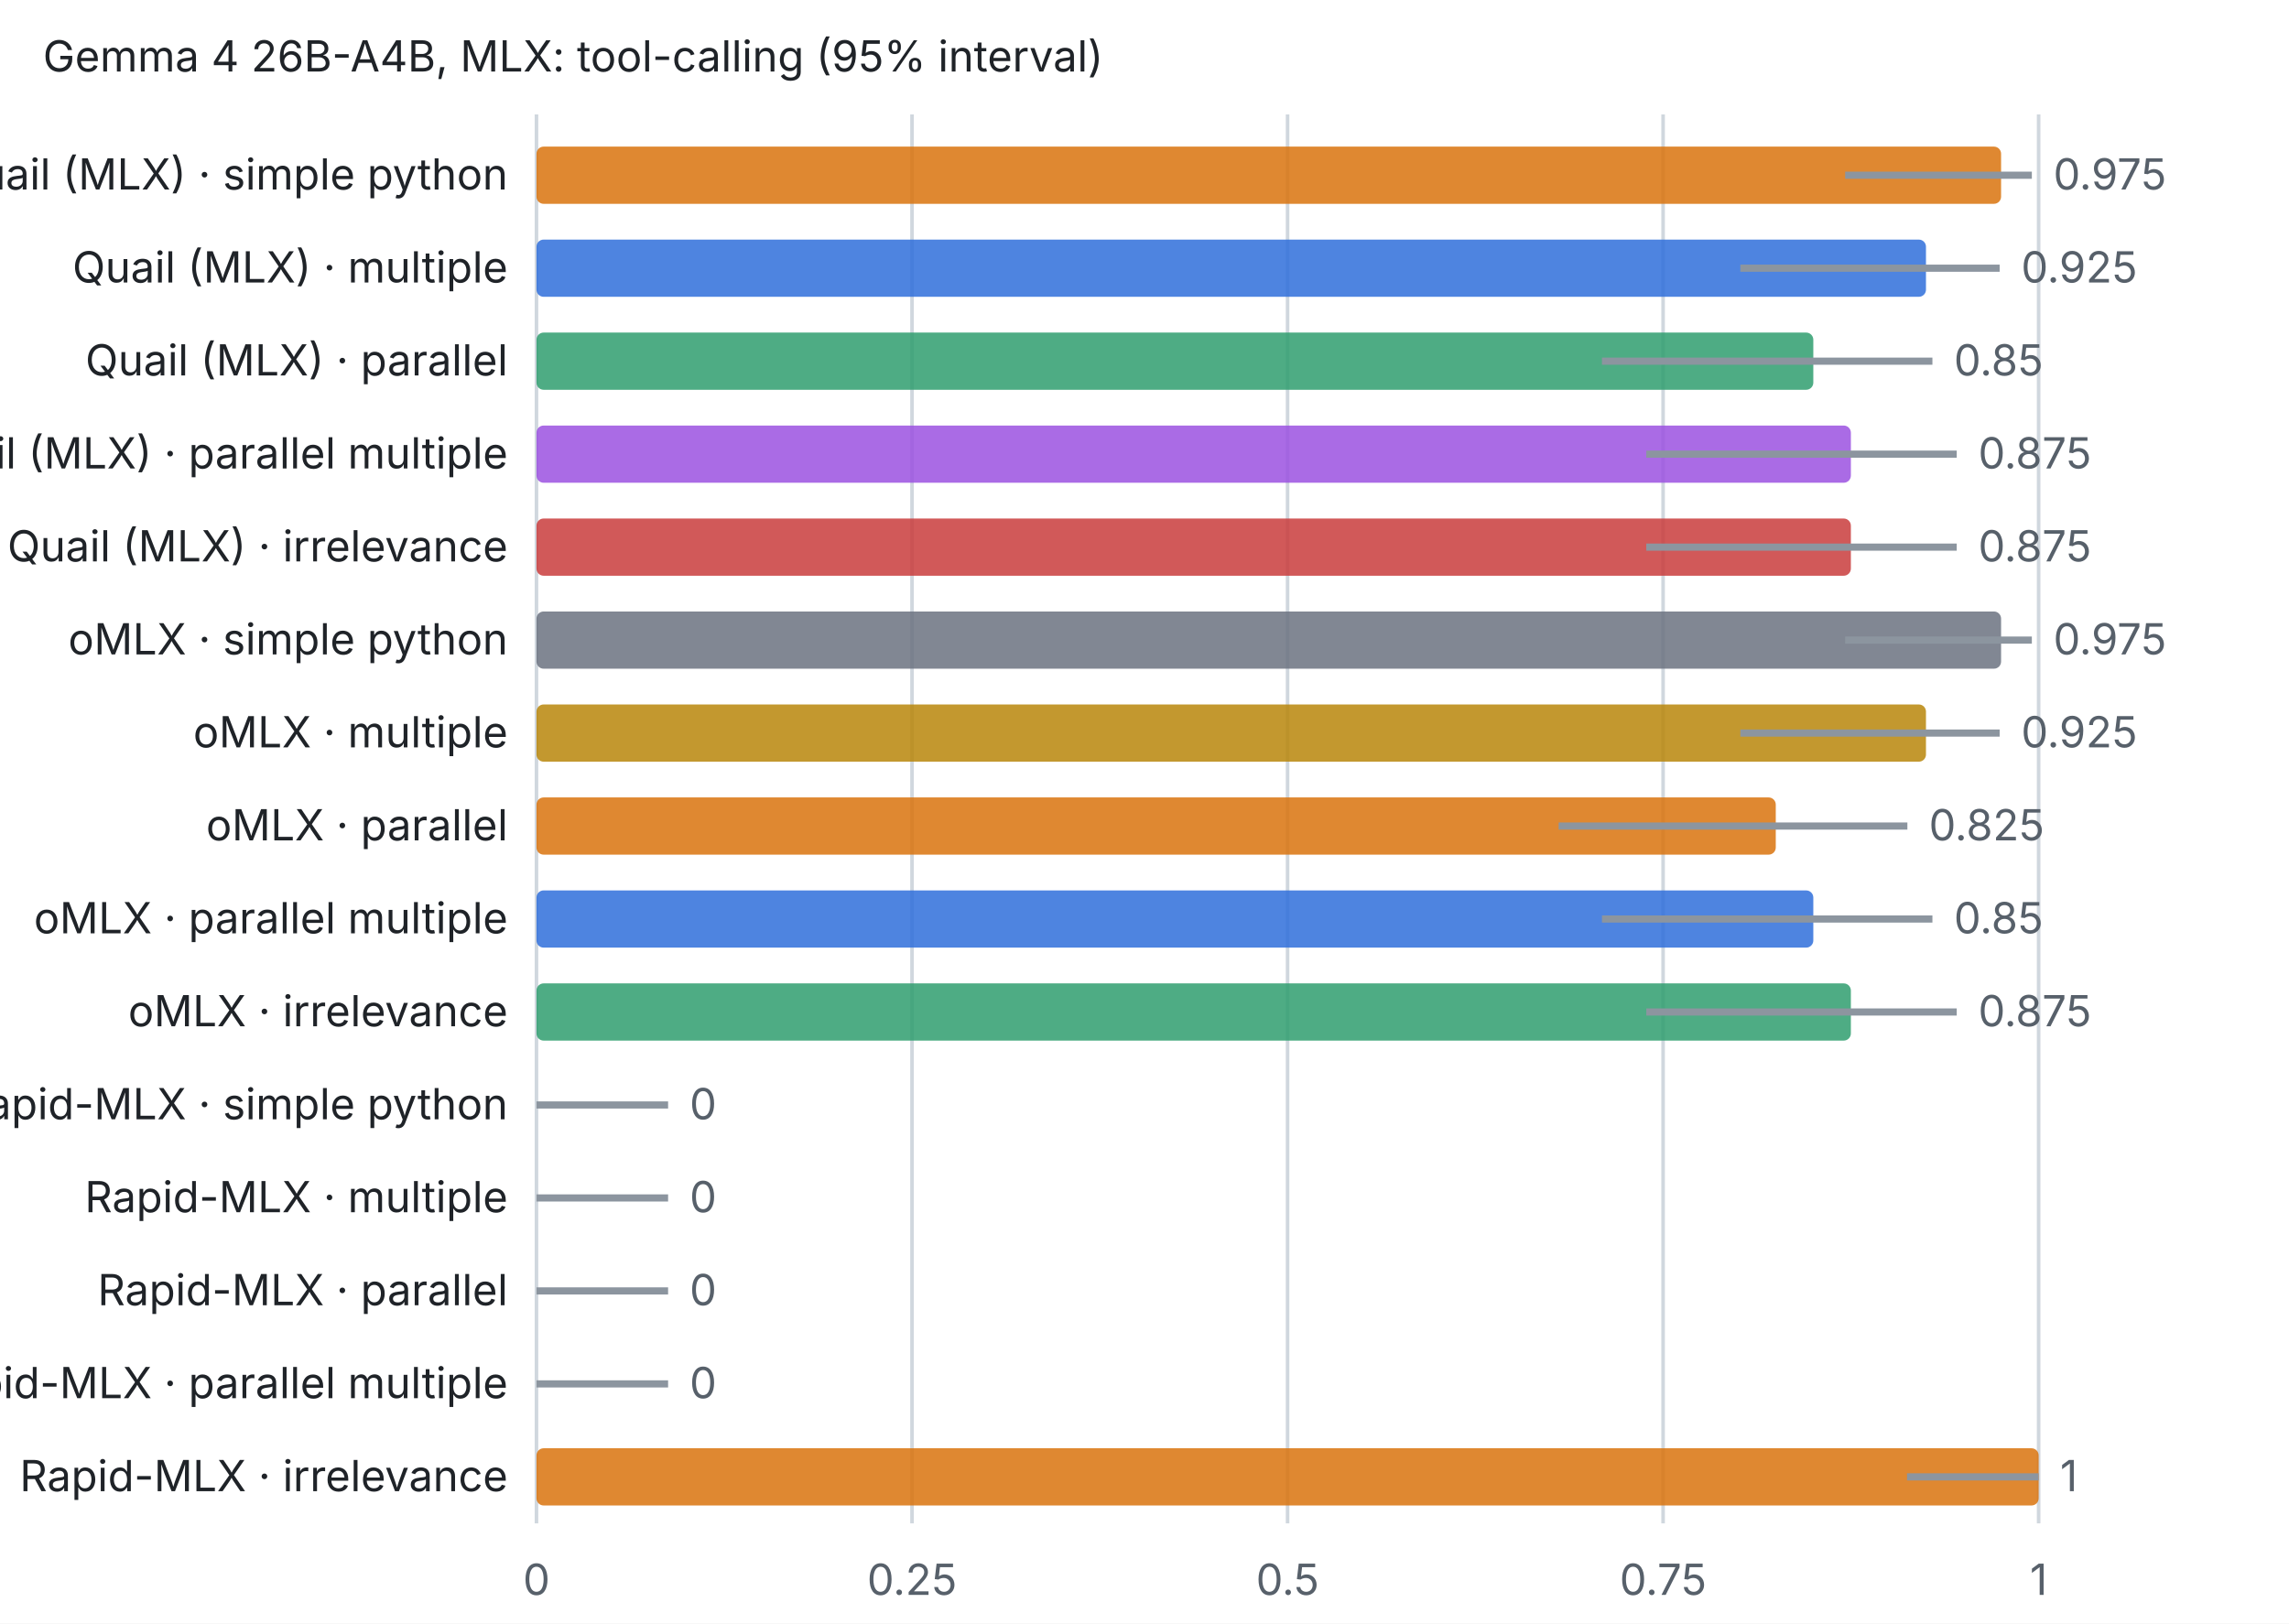
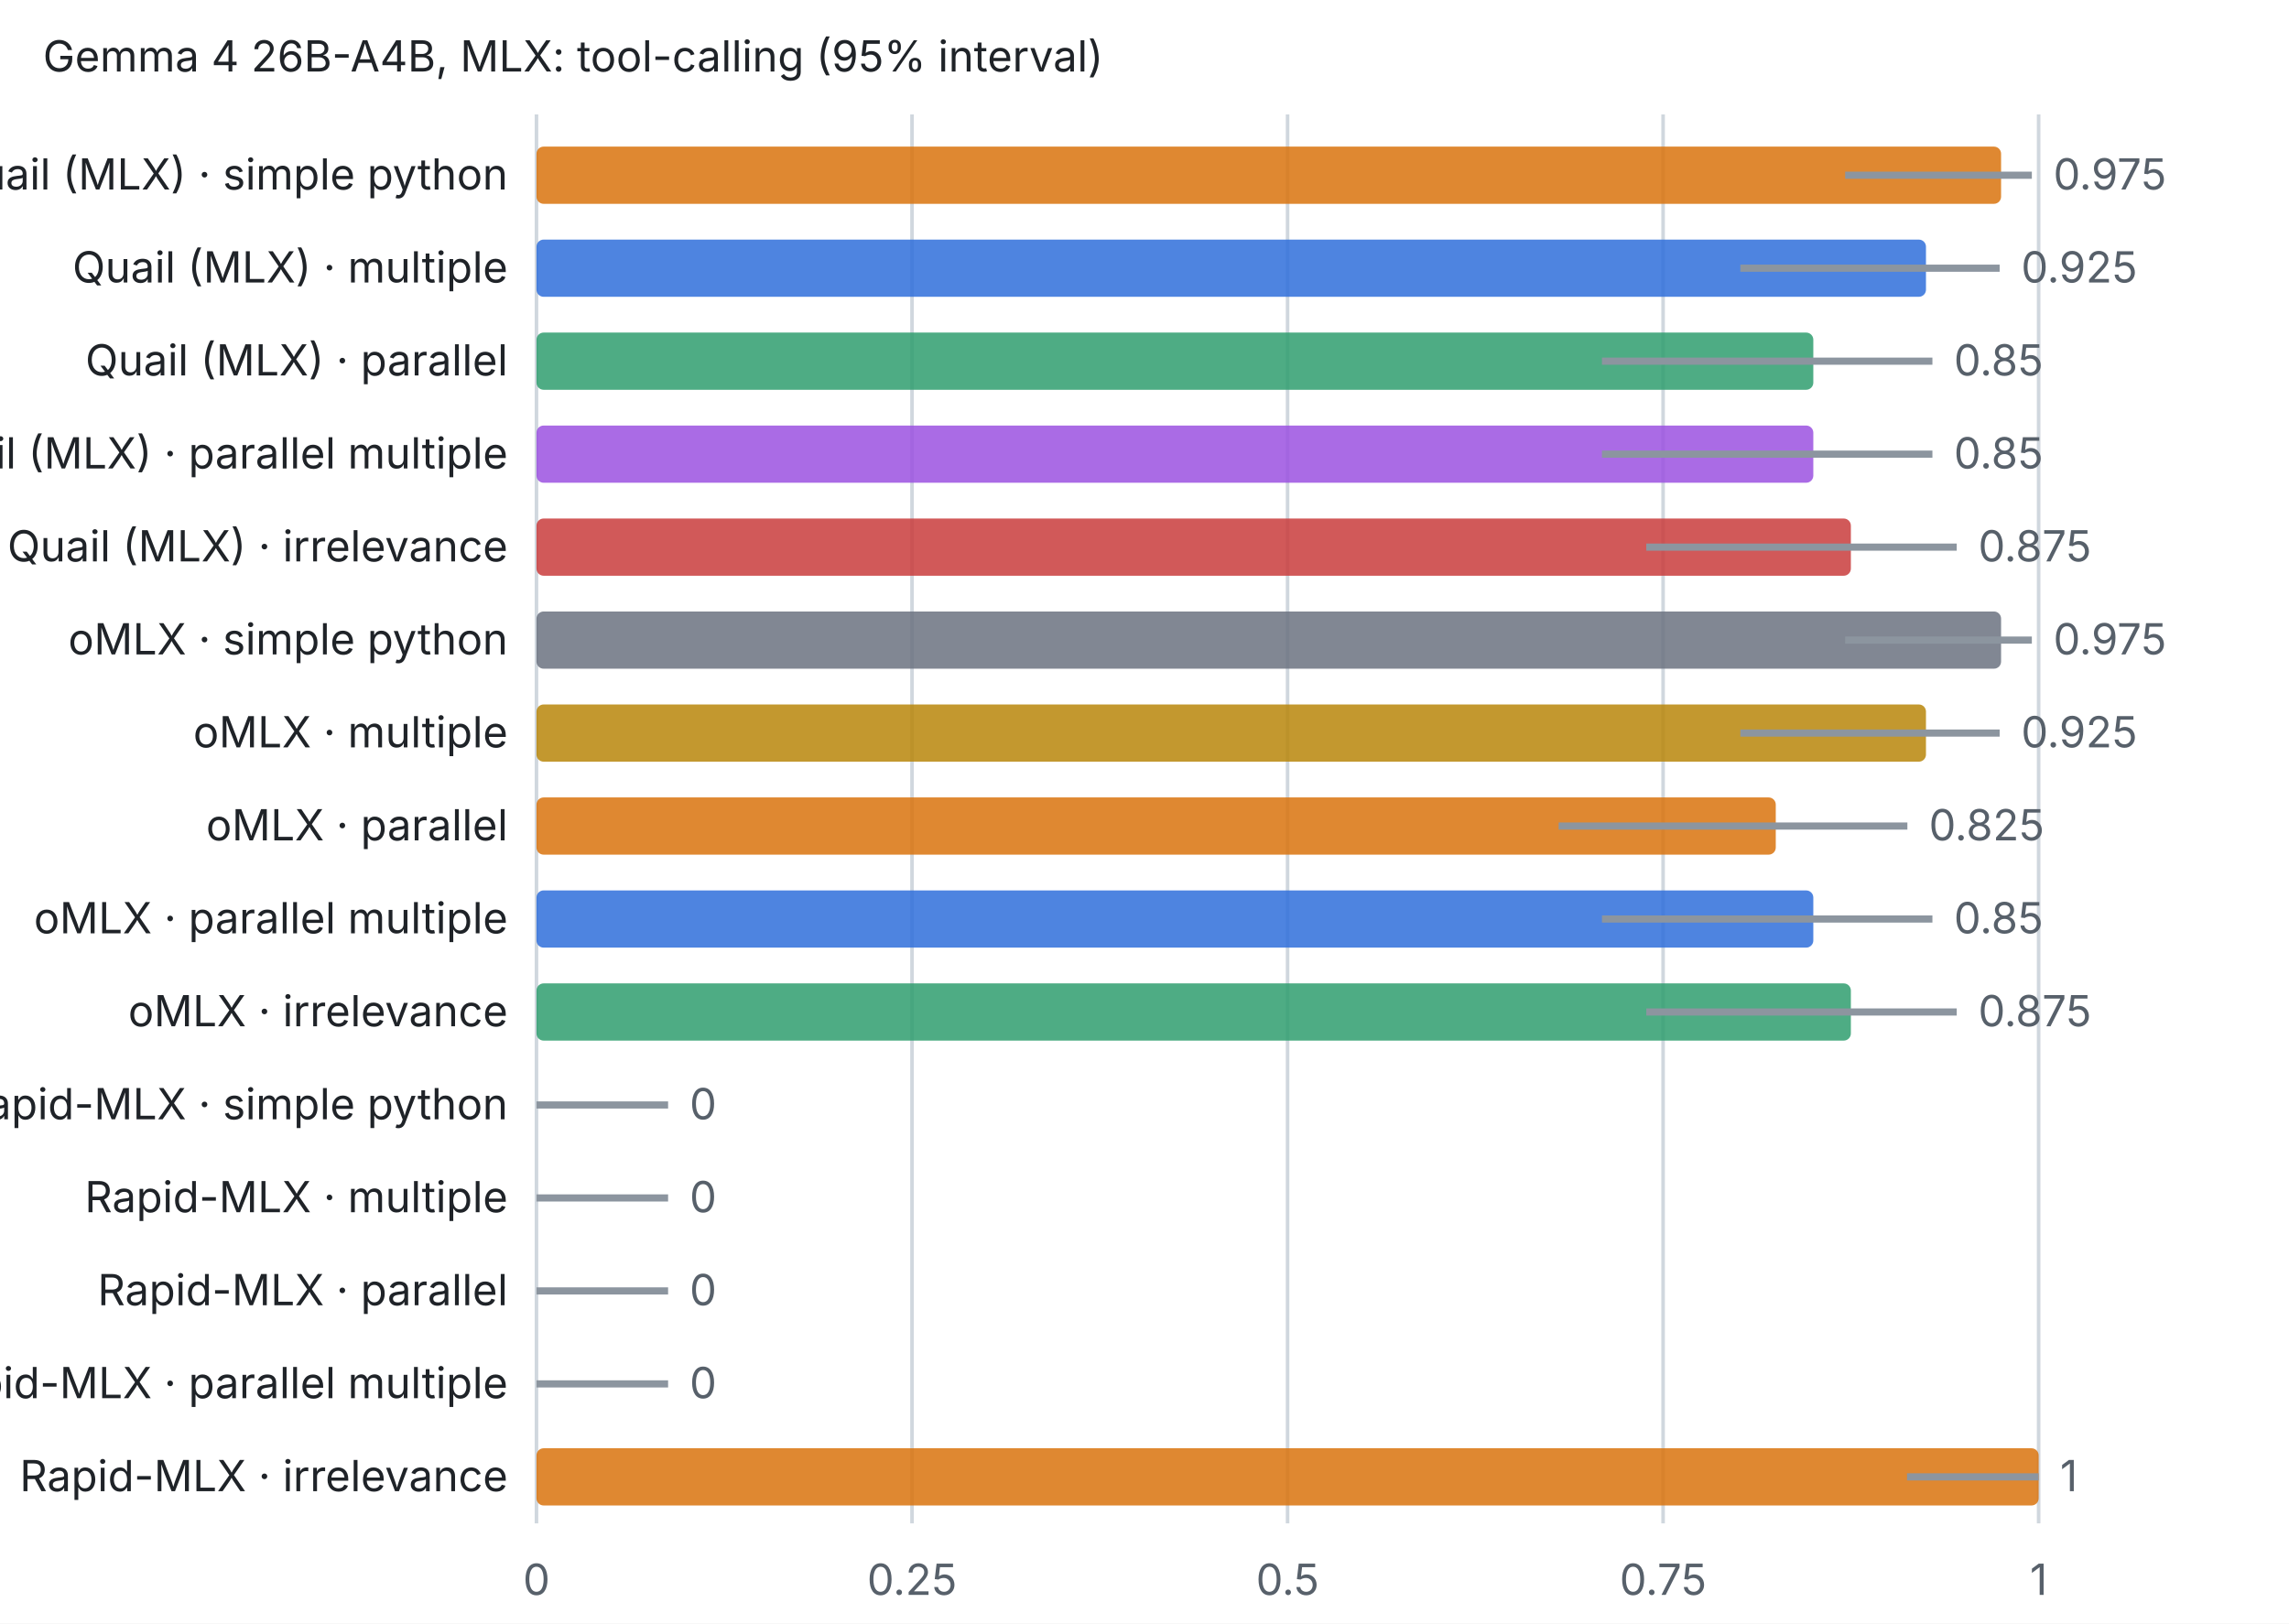
<svg xmlns="http://www.w3.org/2000/svg" width="640" height="454" viewBox="0 0 640 454" role="img" aria-label="Gemma 4 26B-A4B, MLX: tool-calling (95% interval)">
  <style>
  text { font: 12px -apple-system, BlinkMacSystemFont, "Segoe UI", sans-serif; fill: #1f2328; }
  .muted { fill: #57606a; } .grid { stroke: #d0d7de; stroke-width: 1; } .axis { stroke: #8c959f; }
  .bg { fill: #ffffff; }
  @media (prefers-color-scheme: dark) {
    text { fill: #e6edf3; } .muted { fill: #8d96a0; } .grid { stroke: #30363d; } .axis { stroke: #6e7681; }
    .bg { fill: #0d1117; }
  }
</style>
  <rect class="bg" width="640" height="454" />
  <text x="12" y="20" font-weight="600">Gemma 4 26B-A4B, MLX: tool-calling (95% interval)</text>
  <line class="grid" x1="150.0" x2="150.0" y1="32" y2="426" />
  <text class="muted" x="150.0" y="446" text-anchor="middle">0</text>
  <line class="grid" x1="255.0" x2="255.0" y1="32" y2="426" />
  <text class="muted" x="255.0" y="446" text-anchor="middle">0.25</text>
  <line class="grid" x1="360.0" x2="360.0" y1="32" y2="426" />
  <text class="muted" x="360.0" y="446" text-anchor="middle">0.5</text>
  <line class="grid" x1="465.0" x2="465.0" y1="32" y2="426" />
  <text class="muted" x="465.0" y="446" text-anchor="middle">0.75</text>
  <line class="grid" x1="570.0" x2="570.0" y1="32" y2="426" />
  <text class="muted" x="570.0" y="446" text-anchor="middle">1</text>
  <text x="142" y="53.0" text-anchor="end">Quail (MLX) · simple python</text>
  <rect x="150" y="41.0" width="409.5" height="16" rx="2" fill="#d9730d" opacity="0.85" />
  <line class="axis" x1="515.9" x2="568.1" y1="49.0" y2="49.0" stroke-width="2" />
  <text class="muted" x="574.1" y="53.0">0.975</text>
  <text x="142" y="79.0" text-anchor="end">Quail (MLX) · multiple</text>
  <rect x="150" y="67.0" width="388.5" height="16" rx="2" fill="#2f6fdb" opacity="0.85" />
  <line class="axis" x1="486.6" x2="559.1" y1="75.0" y2="75.0" stroke-width="2" />
  <text class="muted" x="565.1" y="79.0">0.925</text>
  <text x="142" y="105.0" text-anchor="end">Quail (MLX) · parallel</text>
  <rect x="150" y="93.0" width="357.0" height="16" rx="2" fill="#2f9e6e" opacity="0.85" />
  <line class="axis" x1="447.9" x2="540.3" y1="101.0" y2="101.0" stroke-width="2" />
  <text class="muted" x="546.3" y="105.0">0.85</text>
  <text x="142" y="131.0" text-anchor="end">Quail (MLX) · parallel multiple</text>
-   <rect x="150" y="119.0" width="367.5" height="16" rx="2" fill="#9b51e0" opacity="0.85" />
-   <line class="axis" x1="460.3" x2="547.1" y1="127.0" y2="127.0" stroke-width="2" />
-   <text class="muted" x="553.1" y="131.0">0.875</text>
+   <rect x="150" y="119.0" width="357.0" height="16" rx="2" fill="#9b51e0" opacity="0.85" />
+   <line class="axis" x1="447.9" x2="540.3" y1="127.0" y2="127.0" stroke-width="2" />
+   <text class="muted" x="546.3" y="131.0">0.85</text>
  <text x="142" y="157.0" text-anchor="end">Quail (MLX) · irrelevance</text>
  <rect x="150" y="145.0" width="367.5" height="16" rx="2" fill="#c93c3c" opacity="0.85" />
  <line class="axis" x1="460.3" x2="547.1" y1="153.0" y2="153.0" stroke-width="2" />
  <text class="muted" x="553.1" y="157.0">0.875</text>
  <text x="142" y="183.0" text-anchor="end">oMLX · simple python</text>
  <rect x="150" y="171.0" width="409.5" height="16" rx="2" fill="#6b7280" opacity="0.85" />
  <line class="axis" x1="515.9" x2="568.1" y1="179.0" y2="179.0" stroke-width="2" />
  <text class="muted" x="574.1" y="183.0">0.975</text>
  <text x="142" y="209.0" text-anchor="end">oMLX · multiple</text>
  <rect x="150" y="197.0" width="388.5" height="16" rx="2" fill="#b8860b" opacity="0.85" />
  <line class="axis" x1="486.6" x2="559.1" y1="205.0" y2="205.0" stroke-width="2" />
  <text class="muted" x="565.1" y="209.0">0.925</text>
  <text x="142" y="235.0" text-anchor="end">oMLX · parallel</text>
  <rect x="150" y="223.0" width="346.5" height="16" rx="2" fill="#d9730d" opacity="0.85" />
  <line class="axis" x1="435.8" x2="533.3" y1="231.0" y2="231.0" stroke-width="2" />
  <text class="muted" x="539.3" y="235.0">0.825</text>
  <text x="142" y="261.0" text-anchor="end">oMLX · parallel multiple</text>
  <rect x="150" y="249.0" width="357.0" height="16" rx="2" fill="#2f6fdb" opacity="0.85" />
  <line class="axis" x1="447.9" x2="540.3" y1="257.0" y2="257.0" stroke-width="2" />
  <text class="muted" x="546.3" y="261.0">0.85</text>
  <text x="142" y="287.0" text-anchor="end">oMLX · irrelevance</text>
  <rect x="150" y="275.0" width="367.5" height="16" rx="2" fill="#2f9e6e" opacity="0.85" />
  <line class="axis" x1="460.3" x2="547.1" y1="283.0" y2="283.0" stroke-width="2" />
  <text class="muted" x="553.1" y="287.0">0.875</text>
  <text x="142" y="313.0" text-anchor="end">Rapid-MLX · simple python</text>
  <rect x="150" y="301.0" width="0.0" height="16" rx="2" fill="#9b51e0" opacity="0.85" />
  <line class="axis" x1="150.0" x2="186.8" y1="309.0" y2="309.0" stroke-width="2" />
  <text class="muted" x="192.8" y="313.0">0</text>
  <text x="142" y="339.0" text-anchor="end">Rapid-MLX · multiple</text>
  <rect x="150" y="327.0" width="0.0" height="16" rx="2" fill="#c93c3c" opacity="0.85" />
  <line class="axis" x1="150.0" x2="186.8" y1="335.0" y2="335.0" stroke-width="2" />
  <text class="muted" x="192.8" y="339.0">0</text>
  <text x="142" y="365.0" text-anchor="end">Rapid-MLX · parallel</text>
  <rect x="150" y="353.0" width="0.0" height="16" rx="2" fill="#6b7280" opacity="0.85" />
  <line class="axis" x1="150.0" x2="186.8" y1="361.0" y2="361.0" stroke-width="2" />
  <text class="muted" x="192.8" y="365.0">0</text>
  <text x="142" y="391.0" text-anchor="end">Rapid-MLX · parallel multiple</text>
  <rect x="150" y="379.0" width="0.0" height="16" rx="2" fill="#b8860b" opacity="0.85" />
  <line class="axis" x1="150.0" x2="186.8" y1="387.0" y2="387.0" stroke-width="2" />
  <text class="muted" x="192.8" y="391.0">0</text>
  <text x="142" y="417.0" text-anchor="end">Rapid-MLX · irrelevance</text>
  <rect x="150" y="405.0" width="420.0" height="16" rx="2" fill="#d9730d" opacity="0.85" />
  <line class="axis" x1="533.2" x2="570.0" y1="413.0" y2="413.0" stroke-width="2" />
  <text class="muted" x="576.0" y="417.0">1</text>
</svg>
